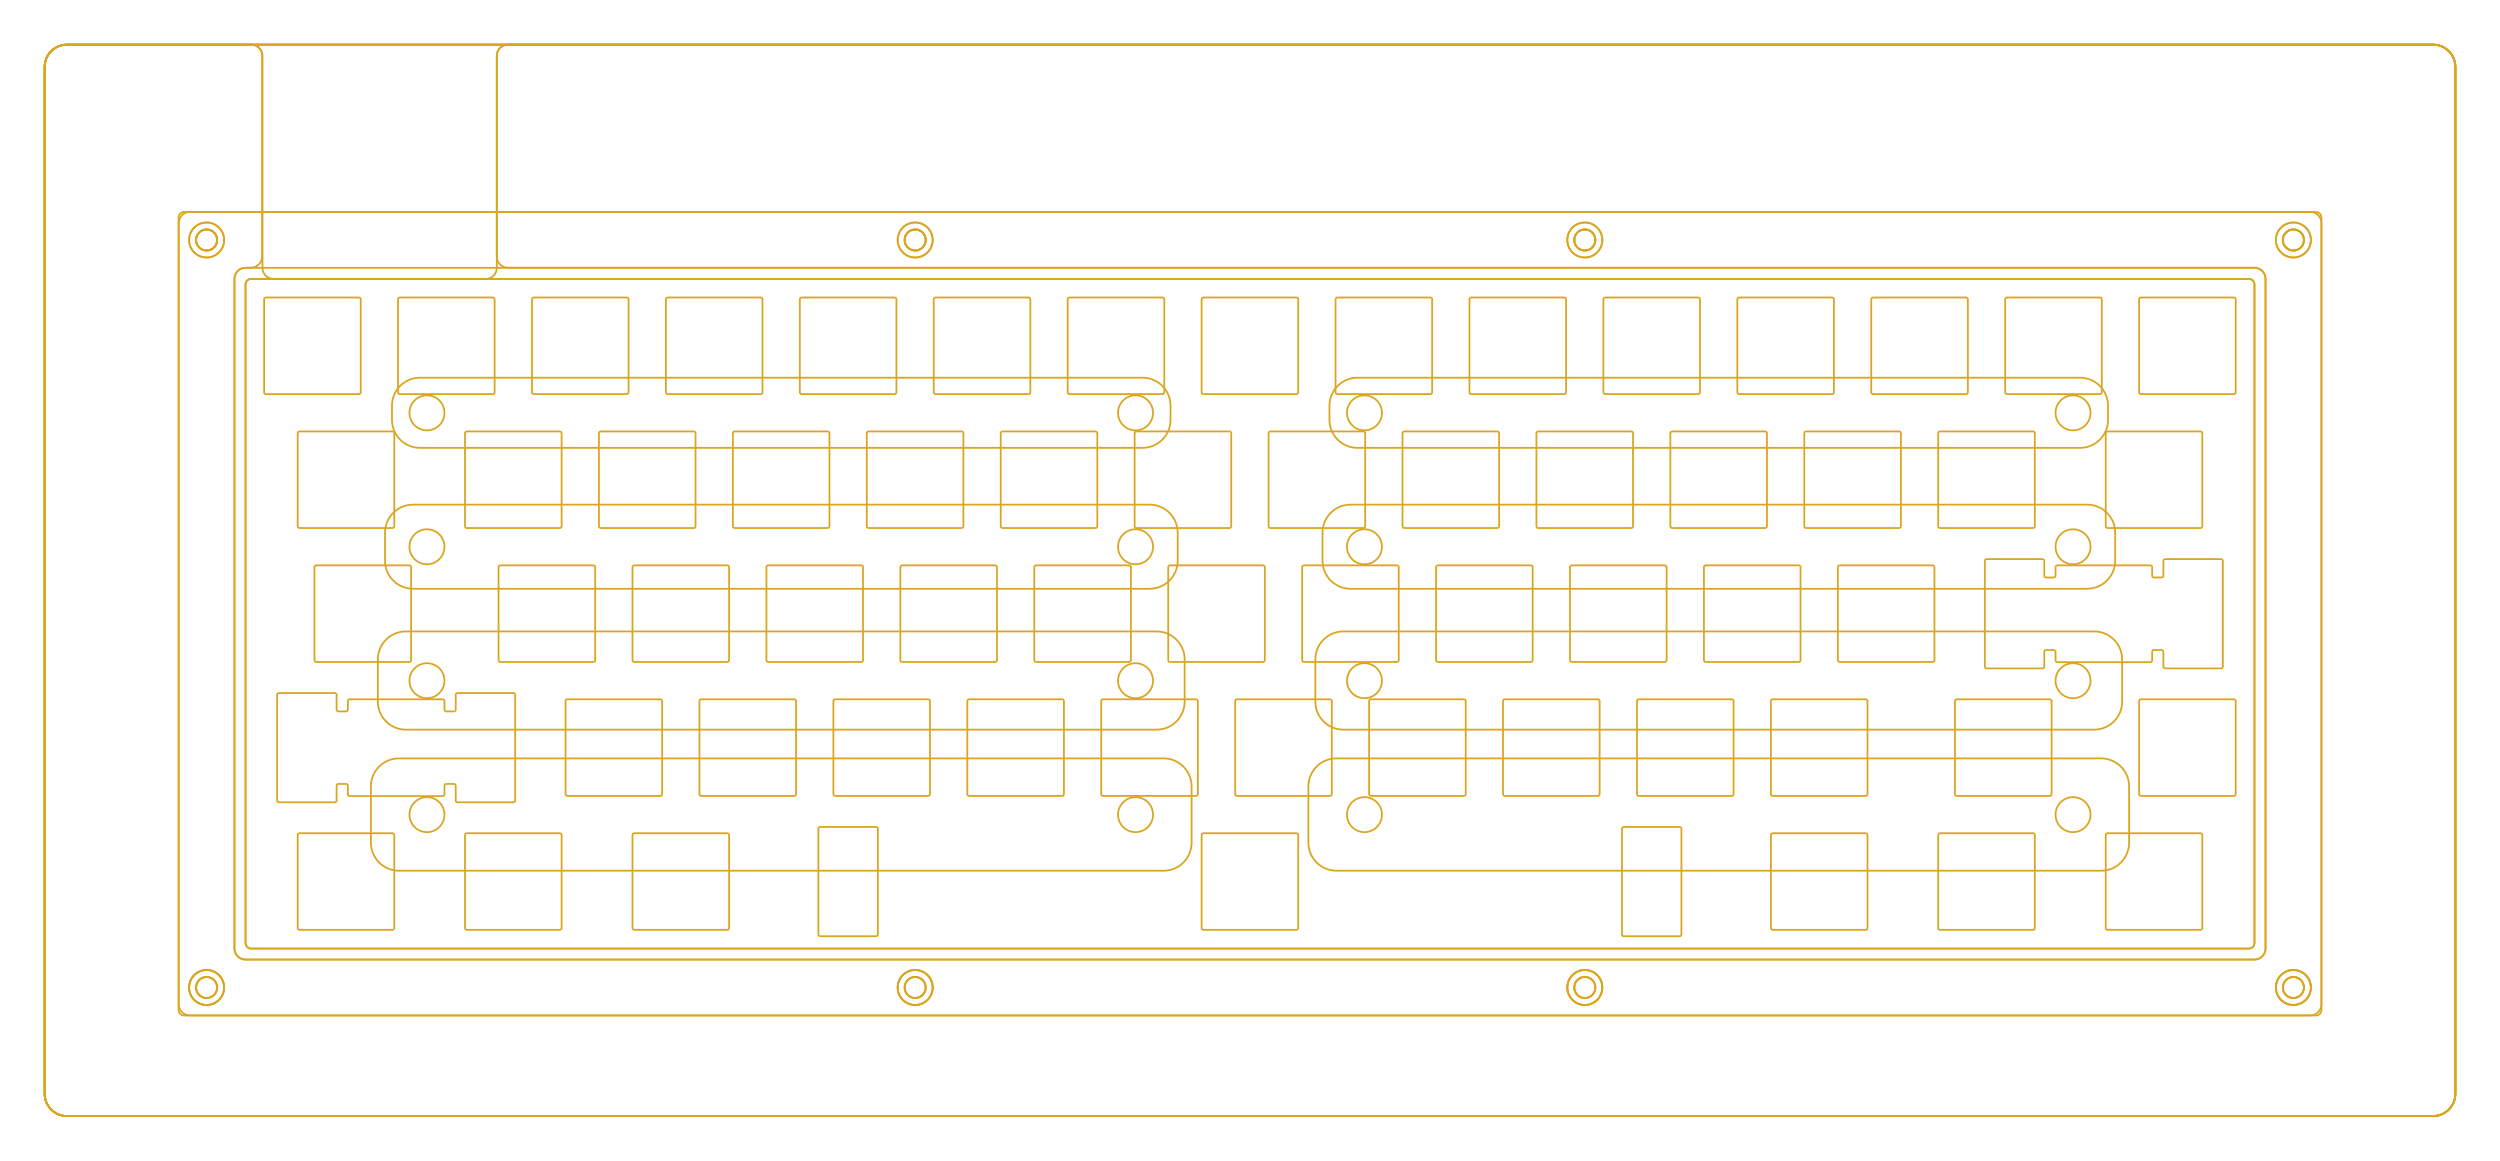
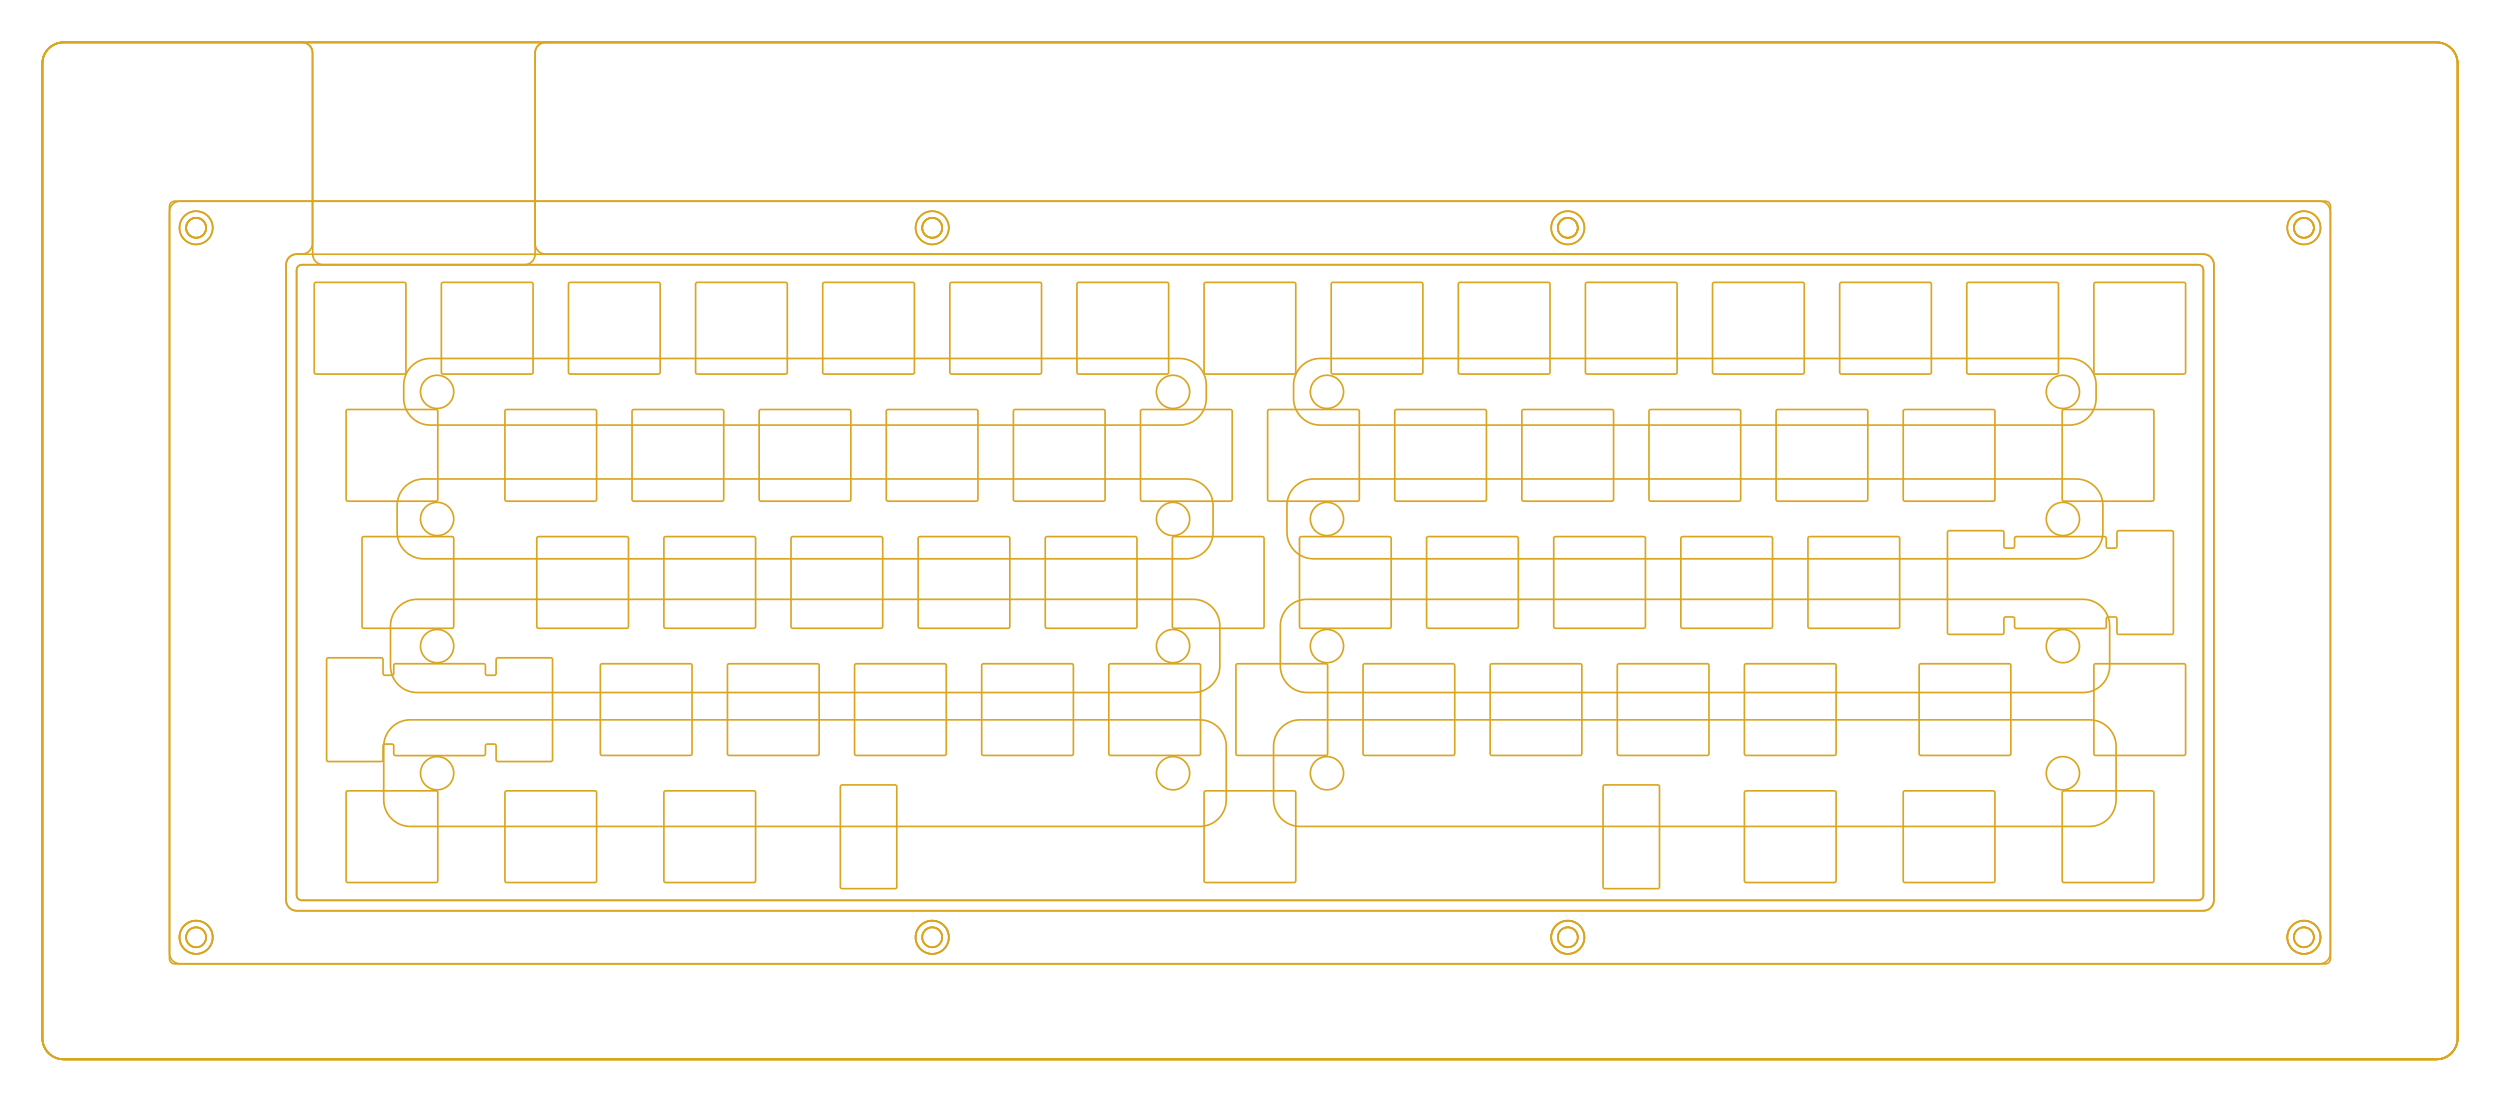
- <svg xmlns="http://www.w3.org/2000/svg" height="6.5in" viewBox="-1.375 -1.562 14 6.5" width="14in">
+ <svg xmlns="http://www.w3.org/2000/svg" height="6.5in" viewBox="-1.75 -1.562 14.75 6.5" width="14.75in">
  <g>
-     <path d="M-1,-1.312 a0.125,0.125,0,0,0,-0.125,0.125 l0,5.75 a0.125,0.125,0,0,0,0.125,0.125 l13.25,0 a0.125,0.125,0,0,0,0.125,-0.125 l0,-5.75 a0.125,0.125,0,0,0,-0.125,-0.125 l-10.781,0 a0.062,0.062,0,0,0,-0.062,0.062 l0,1.188 a0.062,0.062,0,0,1,-0.062,0.062 l-1.188,0 a0.062,0.062,0,0,1,-0.062,-0.062 l0,-1.188 a0.062,0.062,0,0,0,-0.062,-0.062 z" fill="none" stroke="goldenrod" stroke-width="0.01" />
-     <circle cx="-0.218" cy="-0.218" fill="none" r="0.098" stroke="goldenrod" stroke-width="0.01" />
-     <circle cx="11.468" cy="-0.218" fill="none" r="0.098" stroke="goldenrod" stroke-width="0.01" />
-     <circle cx="-0.218" cy="3.968" fill="none" r="0.098" stroke="goldenrod" stroke-width="0.01" />
-     <circle cx="11.468" cy="3.968" fill="none" r="0.098" stroke="goldenrod" stroke-width="0.01" />
+     <path d="M-1.375,-1.312 a0.125,0.125,0,0,0,-0.125,0.125 l0,5.75 a0.125,0.125,0,0,0,0.125,0.125 l14,0 a0.125,0.125,0,0,0,0.125,-0.125 l0,-5.75 a0.125,0.125,0,0,0,-0.125,-0.125 l-11.156,0 a0.062,0.062,0,0,0,-0.062,0.062 l0,1.188 a0.062,0.062,0,0,1,-0.062,0.062 l-1.188,0 a0.062,0.062,0,0,1,-0.062,-0.062 l0,-1.188 a0.062,0.062,0,0,0,-0.062,-0.062 z" fill="none" stroke="goldenrod" stroke-width="0.01" />
+     <circle cx="-0.593" cy="-0.218" fill="none" r="0.098" stroke="goldenrod" stroke-width="0.01" />
+     <circle cx="11.843" cy="-0.218" fill="none" r="0.098" stroke="goldenrod" stroke-width="0.01" />
+     <circle cx="-0.593" cy="3.968" fill="none" r="0.098" stroke="goldenrod" stroke-width="0.01" />
+     <circle cx="11.843" cy="3.968" fill="none" r="0.098" stroke="goldenrod" stroke-width="0.01" />
    <circle cx="3.75" cy="-0.218" fill="none" r="0.098" stroke="goldenrod" stroke-width="0.01" />
    <circle cx="7.5" cy="-0.218" fill="none" r="0.098" stroke="goldenrod" stroke-width="0.01" />
    <circle cx="3.75" cy="3.968" fill="none" r="0.098" stroke="goldenrod" stroke-width="0.01" />
    <circle cx="7.5" cy="3.968" fill="none" r="0.098" stroke="goldenrod" stroke-width="0.01" />
-     <path d="M-1,-1.312 a0.125,0.125,0,0,0,-0.125,0.125 l0,5.75 a0.125,0.125,0,0,0,0.125,0.125 l13.25,0 a0.125,0.125,0,0,0,0.125,-0.125 l0,-5.75 a0.125,0.125,0,0,0,-0.125,-0.125 l-10.781,0 a0.062,0.062,0,0,0,-0.062,0.062 l0,1.125 a0.062,0.062,0,0,0,0.062,0.062 l9.781,0 a0.062,0.062,0,0,1,0.062,0.062 l0,3.75 a0.062,0.062,0,0,1,-0.062,0.062 l-11.25,0 a0.062,0.062,0,0,1,-0.062,-0.062 l0,-3.75 a0.062,0.062,0,0,1,0.062,-0.062 l0.031,0 a0.062,0.062,0,0,0,0.062,-0.062 l0,-1.125 a0.062,0.062,0,0,0,-0.062,-0.062 z" fill="none" stroke="goldenrod" stroke-width="0.01" />
-     <circle cx="-0.218" cy="-0.218" fill="none" r="0.098" stroke="goldenrod" stroke-width="0.01" />
-     <circle cx="11.468" cy="-0.218" fill="none" r="0.098" stroke="goldenrod" stroke-width="0.01" />
-     <circle cx="-0.218" cy="3.968" fill="none" r="0.098" stroke="goldenrod" stroke-width="0.01" />
-     <circle cx="11.468" cy="3.968" fill="none" r="0.098" stroke="goldenrod" stroke-width="0.01" />
+     <path d="M-1.375,-1.312 a0.125,0.125,0,0,0,-0.125,0.125 l0,5.75 a0.125,0.125,0,0,0,0.125,0.125 l14,0 a0.125,0.125,0,0,0,0.125,-0.125 l0,-5.75 a0.125,0.125,0,0,0,-0.125,-0.125 l-11.156,0 a0.062,0.062,0,0,0,-0.062,0.062 l0,1.125 a0.062,0.062,0,0,0,0.062,0.062 l9.781,0 a0.062,0.062,0,0,1,0.062,0.062 l0,3.75 a0.062,0.062,0,0,1,-0.062,0.062 l-11.25,0 a0.062,0.062,0,0,1,-0.062,-0.062 l0,-3.75 a0.062,0.062,0,0,1,0.062,-0.062 l0.031,0 a0.062,0.062,0,0,0,0.062,-0.062 l0,-1.125 a0.062,0.062,0,0,0,-0.062,-0.062 z" fill="none" stroke="goldenrod" stroke-width="0.01" />
+     <circle cx="-0.593" cy="-0.218" fill="none" r="0.098" stroke="goldenrod" stroke-width="0.01" />
+     <circle cx="11.843" cy="-0.218" fill="none" r="0.098" stroke="goldenrod" stroke-width="0.01" />
+     <circle cx="-0.593" cy="3.968" fill="none" r="0.098" stroke="goldenrod" stroke-width="0.01" />
+     <circle cx="11.843" cy="3.968" fill="none" r="0.098" stroke="goldenrod" stroke-width="0.01" />
    <circle cx="3.75" cy="-0.218" fill="none" r="0.098" stroke="goldenrod" stroke-width="0.01" />
    <circle cx="7.5" cy="-0.218" fill="none" r="0.098" stroke="goldenrod" stroke-width="0.01" />
    <circle cx="3.75" cy="3.968" fill="none" r="0.098" stroke="goldenrod" stroke-width="0.01" />
    <circle cx="7.5" cy="3.968" fill="none" r="0.098" stroke="goldenrod" stroke-width="0.01" />
-     <path d="M-1,-1.312 a0.125,0.125,0,0,0,-0.125,0.125 l0,5.75 a0.125,0.125,0,0,0,0.125,0.125 l13.25,0 a0.125,0.125,0,0,0,0.125,-0.125 l0,-5.75 a0.125,0.125,0,0,0,-0.125,-0.125 z" fill="none" stroke="goldenrod" stroke-width="0.01" />
+     <path d="M-1.375,-1.312 a0.125,0.125,0,0,0,-0.125,0.125 l0,5.75 a0.125,0.125,0,0,0,0.125,0.125 l14,0 a0.125,0.125,0,0,0,0.125,-0.125 l0,-5.75 a0.125,0.125,0,0,0,-0.125,-0.125 z" fill="none" stroke="goldenrod" stroke-width="0.01" />
    <path d="M0,-0.062 a0.062,0.062,0,0,0,-0.062,0.062 l0,3.75 a0.062,0.062,0,0,0,0.062,0.062 l11.25,0 a0.062,0.062,0,0,0,0.062,-0.062 l0,-3.75 a0.062,0.062,0,0,0,-0.062,-0.062 z" fill="none" stroke="goldenrod" stroke-width="0.01" />
-     <circle cx="-0.218" cy="-0.218" fill="none" r="0.059" stroke="goldenrod" stroke-width="0.01" />
-     <circle cx="11.468" cy="-0.218" fill="none" r="0.059" stroke="goldenrod" stroke-width="0.01" />
-     <circle cx="-0.218" cy="3.968" fill="none" r="0.098" stroke="goldenrod" stroke-width="0.01" />
-     <circle cx="11.468" cy="3.968" fill="none" r="0.098" stroke="goldenrod" stroke-width="0.01" />
+     <circle cx="-0.593" cy="-0.218" fill="none" r="0.059" stroke="goldenrod" stroke-width="0.01" />
+     <circle cx="11.843" cy="-0.218" fill="none" r="0.059" stroke="goldenrod" stroke-width="0.01" />
+     <circle cx="-0.593" cy="3.968" fill="none" r="0.098" stroke="goldenrod" stroke-width="0.01" />
+     <circle cx="11.843" cy="3.968" fill="none" r="0.098" stroke="goldenrod" stroke-width="0.01" />
    <circle cx="3.75" cy="-0.218" fill="none" r="0.059" stroke="goldenrod" stroke-width="0.01" />
    <circle cx="7.5" cy="-0.218" fill="none" r="0.059" stroke="goldenrod" stroke-width="0.01" />
    <circle cx="3.75" cy="3.968" fill="none" r="0.098" stroke="goldenrod" stroke-width="0.01" />
    <circle cx="7.5" cy="3.968" fill="none" r="0.098" stroke="goldenrod" stroke-width="0.01" />
-     <path d="M-1,-1.312 a0.125,0.125,0,0,0,-0.125,0.125 l0,5.75 a0.125,0.125,0,0,0,0.125,0.125 l13.25,0 a0.125,0.125,0,0,0,0.125,-0.125 l0,-5.75 a0.125,0.125,0,0,0,-0.125,-0.125 z" fill="none" stroke="goldenrod" stroke-width="0.01" />
-     <circle cx="-0.218" cy="-0.218" fill="none" r="0.059" stroke="goldenrod" stroke-width="0.01" />
-     <circle cx="11.468" cy="-0.218" fill="none" r="0.059" stroke="goldenrod" stroke-width="0.01" />
-     <circle cx="-0.218" cy="3.968" fill="none" r="0.059" stroke="goldenrod" stroke-width="0.01" />
-     <circle cx="11.468" cy="3.968" fill="none" r="0.059" stroke="goldenrod" stroke-width="0.01" />
+     <path d="M-1.375,-1.312 a0.125,0.125,0,0,0,-0.125,0.125 l0,5.75 a0.125,0.125,0,0,0,0.125,0.125 l14,0 a0.125,0.125,0,0,0,0.125,-0.125 l0,-5.75 a0.125,0.125,0,0,0,-0.125,-0.125 z" fill="none" stroke="goldenrod" stroke-width="0.01" />
+     <circle cx="-0.593" cy="-0.218" fill="none" r="0.059" stroke="goldenrod" stroke-width="0.01" />
+     <circle cx="11.843" cy="-0.218" fill="none" r="0.059" stroke="goldenrod" stroke-width="0.01" />
+     <circle cx="-0.593" cy="3.968" fill="none" r="0.059" stroke="goldenrod" stroke-width="0.01" />
+     <circle cx="11.843" cy="3.968" fill="none" r="0.059" stroke="goldenrod" stroke-width="0.01" />
    <circle cx="3.75" cy="-0.218" fill="none" r="0.059" stroke="goldenrod" stroke-width="0.01" />
    <circle cx="7.5" cy="-0.218" fill="none" r="0.059" stroke="goldenrod" stroke-width="0.01" />
    <circle cx="3.75" cy="3.968" fill="none" r="0.059" stroke="goldenrod" stroke-width="0.01" />
    <circle cx="7.5" cy="3.968" fill="none" r="0.059" stroke="goldenrod" stroke-width="0.01" />
    <path d="M0.114,0.104 a0.01,0.01,0,0,0,-0.01,0.01 l0,0.521 a0.01,0.01,0,0,0,0.01,0.01 l0.521,0 a0.01,0.01,0,0,0,0.01,-0.01 l0,-0.521 a0.01,0.01,0,0,0,-0.01,-0.01 z" fill="none" stroke="goldenrod" stroke-width="0.01" />
    <path d="M1.239,0.854 a0.01,0.01,0,0,0,-0.01,0.01 l0,0.521 a0.01,0.01,0,0,0,0.01,0.01 l0.521,0 a0.01,0.01,0,0,0,0.01,-0.01 l0,-0.521 a0.01,0.01,0,0,0,-0.01,-0.01 z" fill="none" stroke="goldenrod" stroke-width="0.01" />
    <path d="M1.427,1.604 a0.01,0.01,0,0,0,-0.01,0.01 l0,0.521 a0.01,0.01,0,0,0,0.01,0.01 l0.521,0 a0.01,0.01,0,0,0,0.01,-0.01 l0,-0.521 a0.01,0.01,0,0,0,-0.01,-0.01 z" fill="none" stroke="goldenrod" stroke-width="0.01" />
    <path d="M1.802,2.354 a0.01,0.01,0,0,0,-0.01,0.01 l0,0.521 a0.01,0.01,0,0,0,0.01,0.01 l0.521,0 a0.01,0.01,0,0,0,0.01,-0.01 l0,-0.521 a0.01,0.01,0,0,0,-0.01,-0.01 z" fill="none" stroke="goldenrod" stroke-width="0.01" />
    <path d="M0.864,0.104 a0.01,0.01,0,0,0,-0.01,0.01 l0,0.521 a0.01,0.01,0,0,0,0.01,0.01 l0.521,0 a0.01,0.01,0,0,0,0.01,-0.01 l0,-0.521 a0.01,0.01,0,0,0,-0.01,-0.01 z" fill="none" stroke="goldenrod" stroke-width="0.01" />
    <path d="M1.989,0.854 a0.01,0.01,0,0,0,-0.01,0.01 l0,0.521 a0.01,0.01,0,0,0,0.01,0.01 l0.521,0 a0.01,0.01,0,0,0,0.01,-0.01 l0,-0.521 a0.01,0.01,0,0,0,-0.01,-0.01 z" fill="none" stroke="goldenrod" stroke-width="0.01" />
    <path d="M2.177,1.604 a0.01,0.01,0,0,0,-0.01,0.01 l0,0.521 a0.01,0.01,0,0,0,0.01,0.01 l0.521,0 a0.01,0.01,0,0,0,0.01,-0.01 l0,-0.521 a0.01,0.01,0,0,0,-0.01,-0.01 z" fill="none" stroke="goldenrod" stroke-width="0.01" />
    <path d="M2.552,2.354 a0.01,0.01,0,0,0,-0.01,0.01 l0,0.521 a0.01,0.01,0,0,0,0.01,0.01 l0.521,0 a0.01,0.01,0,0,0,0.01,-0.01 l0,-0.521 a0.01,0.01,0,0,0,-0.01,-0.01 z" fill="none" stroke="goldenrod" stroke-width="0.01" />
    <path d="M1.614,0.104 a0.01,0.01,0,0,0,-0.01,0.01 l0,0.521 a0.01,0.01,0,0,0,0.01,0.01 l0.521,0 a0.01,0.01,0,0,0,0.01,-0.01 l0,-0.521 a0.01,0.01,0,0,0,-0.01,-0.01 z" fill="none" stroke="goldenrod" stroke-width="0.01" />
    <path d="M2.739,0.854 a0.01,0.01,0,0,0,-0.01,0.01 l0,0.521 a0.01,0.01,0,0,0,0.01,0.01 l0.521,0 a0.01,0.01,0,0,0,0.01,-0.01 l0,-0.521 a0.01,0.01,0,0,0,-0.01,-0.01 z" fill="none" stroke="goldenrod" stroke-width="0.01" />
    <path d="M2.927,1.604 a0.01,0.01,0,0,0,-0.01,0.01 l0,0.521 a0.01,0.01,0,0,0,0.01,0.01 l0.521,0 a0.01,0.01,0,0,0,0.01,-0.01 l0,-0.521 a0.01,0.01,0,0,0,-0.01,-0.01 z" fill="none" stroke="goldenrod" stroke-width="0.01" />
    <path d="M3.302,2.354 a0.01,0.01,0,0,0,-0.01,0.01 l0,0.521 a0.01,0.01,0,0,0,0.01,0.01 l0.521,0 a0.01,0.01,0,0,0,0.01,-0.01 l0,-0.521 a0.01,0.01,0,0,0,-0.01,-0.01 z" fill="none" stroke="goldenrod" stroke-width="0.01" />
    <path d="M2.364,0.104 a0.01,0.01,0,0,0,-0.01,0.01 l0,0.521 a0.01,0.01,0,0,0,0.01,0.01 l0.521,0 a0.01,0.01,0,0,0,0.01,-0.01 l0,-0.521 a0.01,0.01,0,0,0,-0.01,-0.01 z" fill="none" stroke="goldenrod" stroke-width="0.01" />
    <path d="M3.489,0.854 a0.01,0.01,0,0,0,-0.01,0.01 l0,0.521 a0.01,0.01,0,0,0,0.01,0.01 l0.521,0 a0.01,0.01,0,0,0,0.01,-0.01 l0,-0.521 a0.01,0.01,0,0,0,-0.01,-0.01 z" fill="none" stroke="goldenrod" stroke-width="0.01" />
    <path d="M3.677,1.604 a0.01,0.01,0,0,0,-0.01,0.01 l0,0.521 a0.01,0.01,0,0,0,0.01,0.01 l0.521,0 a0.01,0.01,0,0,0,0.01,-0.01 l0,-0.521 a0.01,0.01,0,0,0,-0.01,-0.01 z" fill="none" stroke="goldenrod" stroke-width="0.01" />
    <path d="M4.052,2.354 a0.01,0.01,0,0,0,-0.01,0.01 l0,0.521 a0.01,0.01,0,0,0,0.01,0.01 l0.521,0 a0.01,0.01,0,0,0,0.01,-0.01 l0,-0.521 a0.01,0.01,0,0,0,-0.01,-0.01 z" fill="none" stroke="goldenrod" stroke-width="0.01" />
    <path d="M3.114,0.104 a0.01,0.01,0,0,0,-0.01,0.01 l0,0.521 a0.01,0.01,0,0,0,0.01,0.01 l0.521,0 a0.01,0.01,0,0,0,0.01,-0.01 l0,-0.521 a0.01,0.01,0,0,0,-0.01,-0.01 z" fill="none" stroke="goldenrod" stroke-width="0.01" />
    <path d="M4.239,0.854 a0.01,0.01,0,0,0,-0.01,0.01 l0,0.521 a0.01,0.01,0,0,0,0.01,0.01 l0.521,0 a0.01,0.01,0,0,0,0.01,-0.01 l0,-0.521 a0.01,0.01,0,0,0,-0.01,-0.01 z" fill="none" stroke="goldenrod" stroke-width="0.01" />
    <path d="M4.427,1.604 a0.01,0.01,0,0,0,-0.01,0.01 l0,0.521 a0.01,0.01,0,0,0,0.01,0.01 l0.521,0 a0.01,0.01,0,0,0,0.01,-0.01 l0,-0.521 a0.01,0.01,0,0,0,-0.01,-0.01 z" fill="none" stroke="goldenrod" stroke-width="0.01" />
    <path d="M4.802,2.354 a0.01,0.01,0,0,0,-0.01,0.01 l0,0.521 a0.01,0.01,0,0,0,0.01,0.01 l0.521,0 a0.01,0.01,0,0,0,0.01,-0.01 l0,-0.521 a0.01,0.01,0,0,0,-0.01,-0.01 z" fill="none" stroke="goldenrod" stroke-width="0.01" />
    <path d="M3.864,0.104 a0.01,0.01,0,0,0,-0.01,0.01 l0,0.521 a0.01,0.01,0,0,0,0.01,0.01 l0.521,0 a0.01,0.01,0,0,0,0.01,-0.01 l0,-0.521 a0.01,0.01,0,0,0,-0.01,-0.01 z" fill="none" stroke="goldenrod" stroke-width="0.01" />
    <path d="M4.989,0.854 a0.01,0.01,0,0,0,-0.01,0.01 l0,0.521 a0.01,0.01,0,0,0,0.01,0.01 l0.521,0 a0.01,0.01,0,0,0,0.01,-0.01 l0,-0.521 a0.01,0.01,0,0,0,-0.01,-0.01 z" fill="none" stroke="goldenrod" stroke-width="0.01" />
    <path d="M5.177,1.604 a0.01,0.01,0,0,0,-0.01,0.01 l0,0.521 a0.01,0.01,0,0,0,0.01,0.01 l0.521,0 a0.01,0.01,0,0,0,0.01,-0.01 l0,-0.521 a0.01,0.01,0,0,0,-0.01,-0.01 z" fill="none" stroke="goldenrod" stroke-width="0.01" />
    <path d="M5.552,2.354 a0.01,0.01,0,0,0,-0.01,0.01 l0,0.521 a0.01,0.01,0,0,0,0.01,0.01 l0.521,0 a0.01,0.01,0,0,0,0.01,-0.01 l0,-0.521 a0.01,0.01,0,0,0,-0.01,-0.01 z" fill="none" stroke="goldenrod" stroke-width="0.01" />
    <path d="M4.614,0.104 a0.01,0.01,0,0,0,-0.01,0.01 l0,0.521 a0.01,0.01,0,0,0,0.01,0.01 l0.521,0 a0.01,0.01,0,0,0,0.01,-0.01 l0,-0.521 a0.01,0.01,0,0,0,-0.01,-0.01 z" fill="none" stroke="goldenrod" stroke-width="0.01" />
    <path d="M5.739,0.854 a0.01,0.01,0,0,0,-0.01,0.01 l0,0.521 a0.01,0.01,0,0,0,0.01,0.01 l0.521,0 a0.01,0.01,0,0,0,0.01,-0.01 l0,-0.521 a0.01,0.01,0,0,0,-0.01,-0.01 z" fill="none" stroke="goldenrod" stroke-width="0.01" />
    <path d="M5.927,1.604 a0.01,0.01,0,0,0,-0.01,0.01 l0,0.521 a0.01,0.01,0,0,0,0.01,0.01 l0.521,0 a0.01,0.01,0,0,0,0.01,-0.01 l0,-0.521 a0.01,0.01,0,0,0,-0.01,-0.01 z" fill="none" stroke="goldenrod" stroke-width="0.01" />
    <path d="M6.302,2.354 a0.01,0.01,0,0,0,-0.01,0.01 l0,0.521 a0.01,0.01,0,0,0,0.01,0.01 l0.521,0 a0.01,0.01,0,0,0,0.01,-0.01 l0,-0.521 a0.01,0.01,0,0,0,-0.01,-0.01 z" fill="none" stroke="goldenrod" stroke-width="0.01" />
    <path d="M5.364,0.104 a0.01,0.01,0,0,0,-0.01,0.01 l0,0.521 a0.01,0.01,0,0,0,0.01,0.01 l0.521,0 a0.01,0.01,0,0,0,0.01,-0.01 l0,-0.521 a0.01,0.01,0,0,0,-0.01,-0.01 z" fill="none" stroke="goldenrod" stroke-width="0.01" />
    <path d="M6.489,0.854 a0.01,0.01,0,0,0,-0.01,0.01 l0,0.521 a0.01,0.01,0,0,0,0.01,0.01 l0.521,0 a0.01,0.01,0,0,0,0.01,-0.01 l0,-0.521 a0.01,0.01,0,0,0,-0.01,-0.01 z" fill="none" stroke="goldenrod" stroke-width="0.01" />
    <path d="M6.677,1.604 a0.01,0.01,0,0,0,-0.01,0.01 l0,0.521 a0.01,0.01,0,0,0,0.01,0.01 l0.521,0 a0.01,0.01,0,0,0,0.01,-0.01 l0,-0.521 a0.01,0.01,0,0,0,-0.01,-0.01 z" fill="none" stroke="goldenrod" stroke-width="0.01" />
    <path d="M7.052,2.354 a0.01,0.01,0,0,0,-0.01,0.01 l0,0.521 a0.01,0.01,0,0,0,0.01,0.01 l0.521,0 a0.01,0.01,0,0,0,0.01,-0.01 l0,-0.521 a0.01,0.01,0,0,0,-0.01,-0.01 z" fill="none" stroke="goldenrod" stroke-width="0.01" />
    <path d="M6.114,0.104 a0.01,0.01,0,0,0,-0.01,0.01 l0,0.521 a0.01,0.01,0,0,0,0.01,0.01 l0.521,0 a0.01,0.01,0,0,0,0.01,-0.01 l0,-0.521 a0.01,0.01,0,0,0,-0.01,-0.01 z" fill="none" stroke="goldenrod" stroke-width="0.01" />
    <path d="M7.239,0.854 a0.01,0.01,0,0,0,-0.01,0.01 l0,0.521 a0.01,0.01,0,0,0,0.01,0.01 l0.521,0 a0.01,0.01,0,0,0,0.01,-0.01 l0,-0.521 a0.01,0.01,0,0,0,-0.01,-0.01 z" fill="none" stroke="goldenrod" stroke-width="0.01" />
    <path d="M7.427,1.604 a0.01,0.01,0,0,0,-0.01,0.01 l0,0.521 a0.01,0.01,0,0,0,0.01,0.01 l0.521,0 a0.01,0.01,0,0,0,0.01,-0.01 l0,-0.521 a0.01,0.01,0,0,0,-0.01,-0.01 z" fill="none" stroke="goldenrod" stroke-width="0.01" />
    <path d="M7.802,2.354 a0.01,0.01,0,0,0,-0.01,0.01 l0,0.521 a0.01,0.01,0,0,0,0.01,0.01 l0.521,0 a0.01,0.01,0,0,0,0.01,-0.01 l0,-0.521 a0.01,0.01,0,0,0,-0.01,-0.01 z" fill="none" stroke="goldenrod" stroke-width="0.01" />
    <path d="M6.864,0.104 a0.01,0.01,0,0,0,-0.01,0.01 l0,0.521 a0.01,0.01,0,0,0,0.01,0.01 l0.521,0 a0.01,0.01,0,0,0,0.01,-0.01 l0,-0.521 a0.01,0.01,0,0,0,-0.01,-0.01 z" fill="none" stroke="goldenrod" stroke-width="0.01" />
    <path d="M7.989,0.854 a0.01,0.01,0,0,0,-0.01,0.01 l0,0.521 a0.01,0.01,0,0,0,0.01,0.01 l0.521,0 a0.01,0.01,0,0,0,0.01,-0.01 l0,-0.521 a0.01,0.01,0,0,0,-0.01,-0.01 z" fill="none" stroke="goldenrod" stroke-width="0.01" />
    <path d="M8.177,1.604 a0.01,0.01,0,0,0,-0.01,0.01 l0,0.521 a0.01,0.01,0,0,0,0.01,0.01 l0.521,0 a0.01,0.01,0,0,0,0.01,-0.01 l0,-0.521 a0.01,0.01,0,0,0,-0.01,-0.01 z" fill="none" stroke="goldenrod" stroke-width="0.01" />
    <path d="M8.552,2.354 a0.01,0.01,0,0,0,-0.01,0.01 l0,0.521 a0.01,0.01,0,0,0,0.01,0.01 l0.521,0 a0.01,0.01,0,0,0,0.01,-0.01 l0,-0.521 a0.01,0.01,0,0,0,-0.01,-0.01 z" fill="none" stroke="goldenrod" stroke-width="0.01" />
    <path d="M7.614,0.104 a0.01,0.01,0,0,0,-0.01,0.01 l0,0.521 a0.01,0.01,0,0,0,0.01,0.01 l0.521,0 a0.01,0.01,0,0,0,0.01,-0.01 l0,-0.521 a0.01,0.01,0,0,0,-0.01,-0.01 z" fill="none" stroke="goldenrod" stroke-width="0.01" />
    <path d="M8.739,0.854 a0.01,0.01,0,0,0,-0.01,0.01 l0,0.521 a0.01,0.01,0,0,0,0.01,0.01 l0.521,0 a0.01,0.01,0,0,0,0.01,-0.01 l0,-0.521 a0.01,0.01,0,0,0,-0.01,-0.01 z" fill="none" stroke="goldenrod" stroke-width="0.01" />
    <path d="M8.927,1.604 a0.01,0.01,0,0,0,-0.01,0.01 l0,0.521 a0.01,0.01,0,0,0,0.01,0.01 l0.521,0 a0.01,0.01,0,0,0,0.01,-0.01 l0,-0.521 a0.01,0.01,0,0,0,-0.01,-0.01 z" fill="none" stroke="goldenrod" stroke-width="0.01" />
    <path d="M8.364,0.104 a0.01,0.01,0,0,0,-0.01,0.01 l0,0.521 a0.01,0.01,0,0,0,0.01,0.01 l0.521,0 a0.01,0.01,0,0,0,0.01,-0.01 l0,-0.521 a0.01,0.01,0,0,0,-0.01,-0.01 z" fill="none" stroke="goldenrod" stroke-width="0.01" />
    <path d="M9.489,0.854 a0.01,0.01,0,0,0,-0.01,0.01 l0,0.521 a0.01,0.01,0,0,0,0.01,0.01 l0.521,0 a0.01,0.01,0,0,0,0.01,-0.01 l0,-0.521 a0.01,0.01,0,0,0,-0.01,-0.01 z" fill="none" stroke="goldenrod" stroke-width="0.01" />
    <path d="M9.114,0.104 a0.01,0.01,0,0,0,-0.01,0.01 l0,0.521 a0.01,0.01,0,0,0,0.01,0.01 l0.521,0 a0.01,0.01,0,0,0,0.01,-0.01 l0,-0.521 a0.01,0.01,0,0,0,-0.01,-0.01 z" fill="none" stroke="goldenrod" stroke-width="0.01" />
    <path d="M9.864,0.104 a0.01,0.01,0,0,0,-0.01,0.01 l0,0.521 a0.01,0.01,0,0,0,0.01,0.01 l0.521,0 a0.01,0.01,0,0,0,0.01,-0.01 l0,-0.521 a0.01,0.01,0,0,0,-0.01,-0.01 z" fill="none" stroke="goldenrod" stroke-width="0.01" />
    <path d="M10.614,0.104 a0.01,0.01,0,0,0,-0.01,0.01 l0,0.521 a0.01,0.01,0,0,0,0.01,0.01 l0.521,0 a0.01,0.01,0,0,0,0.01,-0.01 l0,-0.521 a0.01,0.01,0,0,0,-0.01,-0.01 z" fill="none" stroke="goldenrod" stroke-width="0.01" />
    <path d="M0.302,0.854 a0.01,0.01,0,0,0,-0.01,0.01 l0,0.521 a0.01,0.01,0,0,0,0.01,0.01 l0.521,0 a0.01,0.01,0,0,0,0.01,-0.01 l0,-0.521 a0.01,0.01,0,0,0,-0.01,-0.01 z" fill="none" stroke="goldenrod" stroke-width="0.01" />
    <path d="M10.427,0.854 a0.01,0.01,0,0,0,-0.01,0.01 l0,0.521 a0.01,0.01,0,0,0,0.01,0.01 l0.521,0 a0.01,0.01,0,0,0,0.01,-0.01 l0,-0.521 a0.01,0.01,0,0,0,-0.01,-0.01 z" fill="none" stroke="goldenrod" stroke-width="0.01" />
    <path d="M0.396,1.604 a0.01,0.01,0,0,0,-0.01,0.01 l0,0.521 a0.01,0.01,0,0,0,0.01,0.01 l0.521,0 a0.01,0.01,0,0,0,0.01,-0.01 l0,-0.521 a0.01,0.01,0,0,0,-0.01,-0.01 z" fill="none" stroke="goldenrod" stroke-width="0.01" />
    <path d="M10.146,1.604 a0.01,0.01,0,0,0,-0.01,0.01 l0,0.048 a0.01,0.01,0,0,1,-0.01,0.01 l-0.043,0 a0.01,0.01,0,0,1,-0.01,-0.01 l0,-0.083 a0.01,0.01,0,0,0,-0.01,-0.01 l-0.313,0 a0.01,0.01,0,0,0,-0.01,0.01 l0,0.592 a0.01,0.01,0,0,0,0.01,0.01 l0.313,0 a0.01,0.01,0,0,0,0.01,-0.01 l0,-0.083 a0.01,0.01,0,0,1,0.01,-0.01 l0.043,0 a0.01,0.01,0,0,1,0.01,0.01 l0,0.048 a0.01,0.01,0,0,0,0.01,0.01 l0.521,0 a0.01,0.01,0,0,0,0.01,-0.01 l0,-0.048 a0.01,0.01,0,0,1,0.01,-0.01 l0.043,0 a0.01,0.01,0,0,1,0.01,0.01 l0,0.083 a0.01,0.01,0,0,0,0.01,0.01 l0.313,0 a0.01,0.01,0,0,0,0.01,-0.01 l0,-0.592 a0.01,0.01,0,0,0,-0.01,-0.01 l-0.313,0 a0.01,0.01,0,0,0,-0.01,0.01 l0,0.083 a0.01,0.01,0,0,1,-0.01,0.01 l-0.043,0 a0.01,0.01,0,0,1,-0.01,-0.01 l0,-0.048 a0.01,0.01,0,0,0,-0.01,-0.01 z" fill="none" stroke="goldenrod" stroke-width="0.01" />
    <path d="M0.583,2.354 a0.01,0.01,0,0,0,-0.01,0.01 l0,0.048 a0.01,0.01,0,0,1,-0.01,0.01 l-0.043,0 a0.01,0.01,0,0,1,-0.01,-0.01 l0,-0.083 a0.01,0.01,0,0,0,-0.01,-0.01 l-0.313,0 a0.01,0.01,0,0,0,-0.01,0.01 l0,0.592 a0.01,0.01,0,0,0,0.01,0.01 l0.313,0 a0.01,0.01,0,0,0,0.01,-0.01 l0,-0.083 a0.01,0.01,0,0,1,0.01,-0.01 l0.043,0 a0.01,0.01,0,0,1,0.01,0.01 l0,0.048 a0.01,0.01,0,0,0,0.01,0.01 l0.521,0 a0.01,0.01,0,0,0,0.01,-0.01 l0,-0.048 a0.01,0.01,0,0,1,0.01,-0.01 l0.043,0 a0.01,0.01,0,0,1,0.01,0.01 l0,0.083 a0.01,0.01,0,0,0,0.01,0.01 l0.313,0 a0.01,0.01,0,0,0,0.01,-0.01 l0,-0.592 a0.01,0.01,0,0,0,-0.01,-0.01 l-0.313,0 a0.01,0.01,0,0,0,-0.01,0.01 l0,0.083 a0.01,0.01,0,0,1,-0.01,0.01 l-0.043,0 a0.01,0.01,0,0,1,-0.01,-0.01 l0,-0.048 a0.01,0.01,0,0,0,-0.01,-0.01 z" fill="none" stroke="goldenrod" stroke-width="0.01" />
    <path d="M9.583,2.354 a0.01,0.01,0,0,0,-0.01,0.01 l0,0.521 a0.01,0.01,0,0,0,0.01,0.01 l0.521,0 a0.01,0.01,0,0,0,0.01,-0.01 l0,-0.521 a0.01,0.01,0,0,0,-0.01,-0.01 z" fill="none" stroke="goldenrod" stroke-width="0.01" />
    <path d="M10.614,2.354 a0.01,0.01,0,0,0,-0.01,0.01 l0,0.521 a0.01,0.01,0,0,0,0.01,0.01 l0.521,0 a0.01,0.01,0,0,0,0.01,-0.01 l0,-0.521 a0.01,0.01,0,0,0,-0.01,-0.01 z" fill="none" stroke="goldenrod" stroke-width="0.01" />
    <path d="M0.302,3.104 a0.01,0.01,0,0,0,-0.01,0.01 l0,0.521 a0.01,0.01,0,0,0,0.01,0.01 l0.521,0 a0.01,0.01,0,0,0,0.01,-0.01 l0,-0.521 a0.01,0.01,0,0,0,-0.01,-0.01 z" fill="none" stroke="goldenrod" stroke-width="0.01" />
    <path d="M1.239,3.104 a0.01,0.01,0,0,0,-0.01,0.01 l0,0.521 a0.01,0.01,0,0,0,0.01,0.01 l0.521,0 a0.01,0.01,0,0,0,0.01,-0.01 l0,-0.521 a0.01,0.01,0,0,0,-0.01,-0.01 z" fill="none" stroke="goldenrod" stroke-width="0.01" />
    <path d="M2.177,3.104 a0.01,0.01,0,0,0,-0.01,0.01 l0,0.521 a0.01,0.01,0,0,0,0.01,0.01 l0.521,0 a0.01,0.01,0,0,0,0.01,-0.01 l0,-0.521 a0.01,0.01,0,0,0,-0.01,-0.01 z" fill="none" stroke="goldenrod" stroke-width="0.01" />
    <path d="M3.218,3.069 a0.01,0.01,0,0,0,-0.01,0.01 l0,0.592 a0.01,0.01,0,0,0,0.01,0.01 l0.313,0 a0.01,0.01,0,0,0,0.01,-0.01 l0,-0.592 a0.01,0.01,0,0,0,-0.01,-0.01 z" fill="none" stroke="goldenrod" stroke-width="0.01" />
    <path d="M7.718,3.069 a0.01,0.01,0,0,0,-0.01,0.01 l0,0.592 a0.01,0.01,0,0,0,0.01,0.01 l0.313,0 a0.01,0.01,0,0,0,0.01,-0.01 l0,-0.592 a0.01,0.01,0,0,0,-0.01,-0.01 z" fill="none" stroke="goldenrod" stroke-width="0.01" />
    <path d="M5.364,3.104 a0.01,0.01,0,0,0,-0.01,0.01 l0,0.521 a0.01,0.01,0,0,0,0.01,0.01 l0.521,0 a0.01,0.01,0,0,0,0.01,-0.01 l0,-0.521 a0.01,0.01,0,0,0,-0.01,-0.01 z" fill="none" stroke="goldenrod" stroke-width="0.01" />
    <path d="M8.552,3.104 a0.01,0.01,0,0,0,-0.01,0.01 l0,0.521 a0.01,0.01,0,0,0,0.01,0.01 l0.521,0 a0.01,0.01,0,0,0,0.01,-0.01 l0,-0.521 a0.01,0.01,0,0,0,-0.01,-0.01 z" fill="none" stroke="goldenrod" stroke-width="0.01" />
    <path d="M9.489,3.104 a0.01,0.01,0,0,0,-0.01,0.01 l0,0.521 a0.01,0.01,0,0,0,0.01,0.01 l0.521,0 a0.01,0.01,0,0,0,0.01,-0.01 l0,-0.521 a0.01,0.01,0,0,0,-0.01,-0.01 z" fill="none" stroke="goldenrod" stroke-width="0.01" />
    <path d="M10.427,3.104 a0.01,0.01,0,0,0,-0.01,0.01 l0,0.521 a0.01,0.01,0,0,0,0.01,0.01 l0.521,0 a0.01,0.01,0,0,0,0.01,-0.01 l0,-0.521 a0.01,0.01,0,0,0,-0.01,-0.01 z" fill="none" stroke="goldenrod" stroke-width="0.01" />
-     <path d="M-1,-1.312 a0.125,0.125,0,0,0,-0.125,0.125 l0,5.75 a0.125,0.125,0,0,0,0.125,0.125 l13.25,0 a0.125,0.125,0,0,0,0.125,-0.125 l0,-5.75 a0.125,0.125,0,0,0,-0.125,-0.125 z" fill="none" stroke="goldenrod" stroke-width="0.01" />
+     <path d="M-1.375,-1.312 a0.125,0.125,0,0,0,-0.125,0.125 l0,5.75 a0.125,0.125,0,0,0,0.125,0.125 l14,0 a0.125,0.125,0,0,0,0.125,-0.125 l0,-5.75 a0.125,0.125,0,0,0,-0.125,-0.125 z" fill="none" stroke="goldenrod" stroke-width="0.01" />
    <path d="M0.031,0 a0.031,0.031,0,0,0,-0.031,0.031 l0,3.688 a0.031,0.031,0,0,0,0.031,0.031 l11.188,0 a0.031,0.031,0,0,0,0.031,-0.031 l0,-3.688 a0.031,0.031,0,0,0,-0.031,-0.031 z" fill="none" stroke="goldenrod" stroke-width="0.01" />
-     <circle cx="-0.218" cy="-0.218" fill="none" r="0.059" stroke="goldenrod" stroke-width="0.01" />
-     <circle cx="11.468" cy="-0.218" fill="none" r="0.059" stroke="goldenrod" stroke-width="0.01" />
-     <circle cx="-0.218" cy="3.968" fill="none" r="0.059" stroke="goldenrod" stroke-width="0.01" />
-     <circle cx="11.468" cy="3.968" fill="none" r="0.059" stroke="goldenrod" stroke-width="0.01" />
+     <circle cx="-0.593" cy="-0.218" fill="none" r="0.059" stroke="goldenrod" stroke-width="0.01" />
+     <circle cx="11.843" cy="-0.218" fill="none" r="0.059" stroke="goldenrod" stroke-width="0.01" />
+     <circle cx="-0.593" cy="3.968" fill="none" r="0.059" stroke="goldenrod" stroke-width="0.01" />
+     <circle cx="11.843" cy="3.968" fill="none" r="0.059" stroke="goldenrod" stroke-width="0.01" />
    <circle cx="3.75" cy="-0.218" fill="none" r="0.059" stroke="goldenrod" stroke-width="0.01" />
    <circle cx="7.5" cy="-0.218" fill="none" r="0.059" stroke="goldenrod" stroke-width="0.01" />
    <circle cx="3.75" cy="3.968" fill="none" r="0.059" stroke="goldenrod" stroke-width="0.01" />
    <circle cx="7.5" cy="3.968" fill="none" r="0.059" stroke="goldenrod" stroke-width="0.01" />
-     <circle cx="1.016" cy="0.75" fill="none" r="0.098" stroke="goldenrod" stroke-width="0.01" />
-     <circle cx="4.984" cy="0.75" fill="none" r="0.098" stroke="goldenrod" stroke-width="0.01" />
-     <path d="M0.977,0.553 a0.157,0.157,0,0,0,-0.157,0.157 l0,0.079 a0.157,0.157,0,0,0,0.157,0.157 l4.046,0 a0.157,0.157,0,0,0,0.157,-0.157 l0,-0.079 a0.157,0.157,0,0,0,-0.157,-0.157 z" fill="none" stroke="goldenrod" stroke-width="0.01" />
-     <circle cx="6.266" cy="0.75" fill="none" r="0.098" stroke="goldenrod" stroke-width="0.01" />
-     <circle cx="10.234" cy="0.75" fill="none" r="0.098" stroke="goldenrod" stroke-width="0.01" />
-     <path d="M6.227,0.553 a0.157,0.157,0,0,0,-0.157,0.157 l0,0.079 a0.157,0.157,0,0,0,0.157,0.157 l4.046,0 a0.157,0.157,0,0,0,0.157,-0.157 l0,-0.079 a0.157,0.157,0,0,0,-0.157,-0.157 z" fill="none" stroke="goldenrod" stroke-width="0.01" />
-     <circle cx="1.016" cy="1.5" fill="none" r="0.098" stroke="goldenrod" stroke-width="0.01" />
-     <circle cx="4.984" cy="1.5" fill="none" r="0.098" stroke="goldenrod" stroke-width="0.01" />
-     <path d="M0.938,1.264 a0.157,0.157,0,0,0,-0.157,0.157 l0,0.157 a0.157,0.157,0,0,0,0.157,0.157 l4.125,0 a0.157,0.157,0,0,0,0.157,-0.157 l0,-0.157 a0.157,0.157,0,0,0,-0.157,-0.157 z" fill="none" stroke="goldenrod" stroke-width="0.01" />
-     <circle cx="6.266" cy="1.5" fill="none" r="0.098" stroke="goldenrod" stroke-width="0.01" />
-     <circle cx="10.234" cy="1.5" fill="none" r="0.098" stroke="goldenrod" stroke-width="0.01" />
-     <path d="M6.188,1.264 a0.157,0.157,0,0,0,-0.157,0.157 l0,0.157 a0.157,0.157,0,0,0,0.157,0.157 l4.125,0 a0.157,0.157,0,0,0,0.157,-0.157 l0,-0.157 a0.157,0.157,0,0,0,-0.157,-0.157 z" fill="none" stroke="goldenrod" stroke-width="0.01" />
-     <circle cx="1.016" cy="2.25" fill="none" r="0.098" stroke="goldenrod" stroke-width="0.01" />
-     <circle cx="4.984" cy="2.25" fill="none" r="0.098" stroke="goldenrod" stroke-width="0.01" />
-     <path d="M0.898,1.974 a0.157,0.157,0,0,0,-0.157,0.157 l0,0.236 a0.157,0.157,0,0,0,0.157,0.157 l4.204,0 a0.157,0.157,0,0,0,0.157,-0.157 l0,-0.236 a0.157,0.157,0,0,0,-0.157,-0.157 z" fill="none" stroke="goldenrod" stroke-width="0.01" />
-     <circle cx="6.266" cy="2.25" fill="none" r="0.098" stroke="goldenrod" stroke-width="0.01" />
-     <circle cx="10.234" cy="2.25" fill="none" r="0.098" stroke="goldenrod" stroke-width="0.01" />
-     <path d="M6.148,1.974 a0.157,0.157,0,0,0,-0.157,0.157 l0,0.236 a0.157,0.157,0,0,0,0.157,0.157 l4.204,0 a0.157,0.157,0,0,0,0.157,-0.157 l0,-0.236 a0.157,0.157,0,0,0,-0.157,-0.157 z" fill="none" stroke="goldenrod" stroke-width="0.01" />
-     <circle cx="1.016" cy="3" fill="none" r="0.098" stroke="goldenrod" stroke-width="0.01" />
-     <circle cx="4.984" cy="3" fill="none" r="0.098" stroke="goldenrod" stroke-width="0.01" />
-     <path d="M0.859,2.685 a0.157,0.157,0,0,0,-0.157,0.157 l0,0.315 a0.157,0.157,0,0,0,0.157,0.157 l4.282,0 a0.157,0.157,0,0,0,0.157,-0.157 l0,-0.315 a0.157,0.157,0,0,0,-0.157,-0.157 z" fill="none" stroke="goldenrod" stroke-width="0.01" />
-     <circle cx="6.266" cy="3" fill="none" r="0.098" stroke="goldenrod" stroke-width="0.01" />
-     <circle cx="10.234" cy="3" fill="none" r="0.098" stroke="goldenrod" stroke-width="0.01" />
-     <path d="M6.109,2.685 a0.157,0.157,0,0,0,-0.157,0.157 l0,0.315 a0.157,0.157,0,0,0,0.157,0.157 l4.282,0 a0.157,0.157,0,0,0,0.157,-0.157 l0,-0.315 a0.157,0.157,0,0,0,-0.157,-0.157 z" fill="none" stroke="goldenrod" stroke-width="0.01" />
-     <path d="M-1,-1.312 a0.125,0.125,0,0,0,-0.125,0.125 l0,5.75 a0.125,0.125,0,0,0,0.125,0.125 l13.25,0 a0.125,0.125,0,0,0,0.125,-0.125 l0,-5.75 a0.125,0.125,0,0,0,-0.125,-0.125 z" fill="none" stroke="goldenrod" stroke-width="0.01" />
-     <path d="M-0.344,-0.375 a0.031,0.031,0,0,0,-0.031,0.031 l0,4.438 a0.031,0.031,0,0,0,0.031,0.031 l11.938,0 a0.031,0.031,0,0,0,0.031,-0.031 l0,-4.438 a0.031,0.031,0,0,0,-0.031,-0.031 z" fill="none" stroke="goldenrod" stroke-width="0.01" />
-     <path d="M-0.312,-0.375 a0.062,0.062,0,0,0,-0.062,0.062 l0,4.375 a0.062,0.062,0,0,0,0.062,0.062 l11.875,0 a0.062,0.062,0,0,0,0.062,-0.062 l0,-4.375 a0.062,0.062,0,0,0,-0.062,-0.062 z" fill="none" stroke="goldenrod" stroke-width="0.01" />
+     <circle cx="0.829" cy="0.75" fill="none" r="0.098" stroke="goldenrod" stroke-width="0.01" />
+     <circle cx="5.171" cy="0.75" fill="none" r="0.098" stroke="goldenrod" stroke-width="0.01" />
+     <path d="M0.789,0.553 a0.157,0.157,0,0,0,-0.157,0.157 l0,0.079 a0.157,0.157,0,0,0,0.157,0.157 l4.421,0 a0.157,0.157,0,0,0,0.157,-0.157 l0,-0.079 a0.157,0.157,0,0,0,-0.157,-0.157 z" fill="none" stroke="goldenrod" stroke-width="0.01" />
+     <circle cx="6.079" cy="0.75" fill="none" r="0.098" stroke="goldenrod" stroke-width="0.01" />
+     <circle cx="10.421" cy="0.75" fill="none" r="0.098" stroke="goldenrod" stroke-width="0.01" />
+     <path d="M6.039,0.553 a0.157,0.157,0,0,0,-0.157,0.157 l0,0.079 a0.157,0.157,0,0,0,0.157,0.157 l4.421,0 a0.157,0.157,0,0,0,0.157,-0.157 l0,-0.079 a0.157,0.157,0,0,0,-0.157,-0.157 z" fill="none" stroke="goldenrod" stroke-width="0.01" />
+     <circle cx="0.829" cy="1.5" fill="none" r="0.098" stroke="goldenrod" stroke-width="0.01" />
+     <circle cx="5.171" cy="1.5" fill="none" r="0.098" stroke="goldenrod" stroke-width="0.01" />
+     <path d="M0.75,1.264 a0.157,0.157,0,0,0,-0.157,0.157 l0,0.157 a0.157,0.157,0,0,0,0.157,0.157 l4.5,0 a0.157,0.157,0,0,0,0.157,-0.157 l0,-0.157 a0.157,0.157,0,0,0,-0.157,-0.157 z" fill="none" stroke="goldenrod" stroke-width="0.01" />
+     <circle cx="6.079" cy="1.5" fill="none" r="0.098" stroke="goldenrod" stroke-width="0.01" />
+     <circle cx="10.421" cy="1.5" fill="none" r="0.098" stroke="goldenrod" stroke-width="0.01" />
+     <path d="M6,1.264 a0.157,0.157,0,0,0,-0.157,0.157 l0,0.157 a0.157,0.157,0,0,0,0.157,0.157 l4.5,0 a0.157,0.157,0,0,0,0.157,-0.157 l0,-0.157 a0.157,0.157,0,0,0,-0.157,-0.157 z" fill="none" stroke="goldenrod" stroke-width="0.01" />
+     <circle cx="0.829" cy="2.25" fill="none" r="0.098" stroke="goldenrod" stroke-width="0.01" />
+     <circle cx="5.171" cy="2.25" fill="none" r="0.098" stroke="goldenrod" stroke-width="0.01" />
+     <path d="M0.711,1.974 a0.157,0.157,0,0,0,-0.157,0.157 l0,0.236 a0.157,0.157,0,0,0,0.157,0.157 l4.579,0 a0.157,0.157,0,0,0,0.157,-0.157 l0,-0.236 a0.157,0.157,0,0,0,-0.157,-0.157 z" fill="none" stroke="goldenrod" stroke-width="0.01" />
+     <circle cx="6.079" cy="2.25" fill="none" r="0.098" stroke="goldenrod" stroke-width="0.01" />
+     <circle cx="10.421" cy="2.25" fill="none" r="0.098" stroke="goldenrod" stroke-width="0.01" />
+     <path d="M5.961,1.974 a0.157,0.157,0,0,0,-0.157,0.157 l0,0.236 a0.157,0.157,0,0,0,0.157,0.157 l4.579,0 a0.157,0.157,0,0,0,0.157,-0.157 l0,-0.236 a0.157,0.157,0,0,0,-0.157,-0.157 z" fill="none" stroke="goldenrod" stroke-width="0.01" />
+     <circle cx="0.829" cy="3" fill="none" r="0.098" stroke="goldenrod" stroke-width="0.01" />
+     <circle cx="5.171" cy="3" fill="none" r="0.098" stroke="goldenrod" stroke-width="0.01" />
+     <path d="M0.671,2.685 a0.157,0.157,0,0,0,-0.157,0.157 l0,0.315 a0.157,0.157,0,0,0,0.157,0.157 l4.657,0 a0.157,0.157,0,0,0,0.157,-0.157 l0,-0.315 a0.157,0.157,0,0,0,-0.157,-0.157 z" fill="none" stroke="goldenrod" stroke-width="0.01" />
+     <circle cx="6.079" cy="3" fill="none" r="0.098" stroke="goldenrod" stroke-width="0.01" />
+     <circle cx="10.421" cy="3" fill="none" r="0.098" stroke="goldenrod" stroke-width="0.01" />
+     <path d="M5.921,2.685 a0.157,0.157,0,0,0,-0.157,0.157 l0,0.315 a0.157,0.157,0,0,0,0.157,0.157 l4.657,0 a0.157,0.157,0,0,0,0.157,-0.157 l0,-0.315 a0.157,0.157,0,0,0,-0.157,-0.157 z" fill="none" stroke="goldenrod" stroke-width="0.01" />
+     <path d="M-1.375,-1.312 a0.125,0.125,0,0,0,-0.125,0.125 l0,5.75 a0.125,0.125,0,0,0,0.125,0.125 l14,0 a0.125,0.125,0,0,0,0.125,-0.125 l0,-5.75 a0.125,0.125,0,0,0,-0.125,-0.125 z" fill="none" stroke="goldenrod" stroke-width="0.01" />
+     <path d="M-0.719,-0.375 a0.031,0.031,0,0,0,-0.031,0.031 l0,4.438 a0.031,0.031,0,0,0,0.031,0.031 l12.688,0 a0.031,0.031,0,0,0,0.031,-0.031 l0,-4.438 a0.031,0.031,0,0,0,-0.031,-0.031 z" fill="none" stroke="goldenrod" stroke-width="0.01" />
+     <path d="M-0.688,-0.375 a0.062,0.062,0,0,0,-0.062,0.062 l0,4.375 a0.062,0.062,0,0,0,0.062,0.062 l12.625,0 a0.062,0.062,0,0,0,0.062,-0.062 l0,-4.375 a0.062,0.062,0,0,0,-0.062,-0.062 z" fill="none" stroke="goldenrod" stroke-width="0.01" />
    <path d="M0.031,0 a0.031,0.031,0,0,0,-0.031,0.031 l0,3.688 a0.031,0.031,0,0,0,0.031,0.031 l11.188,0 a0.031,0.031,0,0,0,0.031,-0.031 l0,-3.688 a0.031,0.031,0,0,0,-0.031,-0.031 z" fill="none" stroke="goldenrod" stroke-width="0.01" />
-     <circle cx="-0.218" cy="-0.218" fill="none" r="0.059" stroke="goldenrod" stroke-width="0.01" />
-     <circle cx="11.468" cy="-0.218" fill="none" r="0.059" stroke="goldenrod" stroke-width="0.01" />
-     <circle cx="-0.218" cy="3.968" fill="none" r="0.059" stroke="goldenrod" stroke-width="0.01" />
-     <circle cx="11.468" cy="3.968" fill="none" r="0.059" stroke="goldenrod" stroke-width="0.01" />
+     <circle cx="-0.593" cy="-0.218" fill="none" r="0.059" stroke="goldenrod" stroke-width="0.01" />
+     <circle cx="11.843" cy="-0.218" fill="none" r="0.059" stroke="goldenrod" stroke-width="0.01" />
+     <circle cx="-0.593" cy="3.968" fill="none" r="0.059" stroke="goldenrod" stroke-width="0.01" />
+     <circle cx="11.843" cy="3.968" fill="none" r="0.059" stroke="goldenrod" stroke-width="0.01" />
    <circle cx="3.75" cy="-0.218" fill="none" r="0.059" stroke="goldenrod" stroke-width="0.01" />
    <circle cx="7.5" cy="-0.218" fill="none" r="0.059" stroke="goldenrod" stroke-width="0.01" />
    <circle cx="3.75" cy="3.968" fill="none" r="0.059" stroke="goldenrod" stroke-width="0.01" />
    <circle cx="7.5" cy="3.968" fill="none" r="0.059" stroke="goldenrod" stroke-width="0.01" />
  </g>
</svg>
